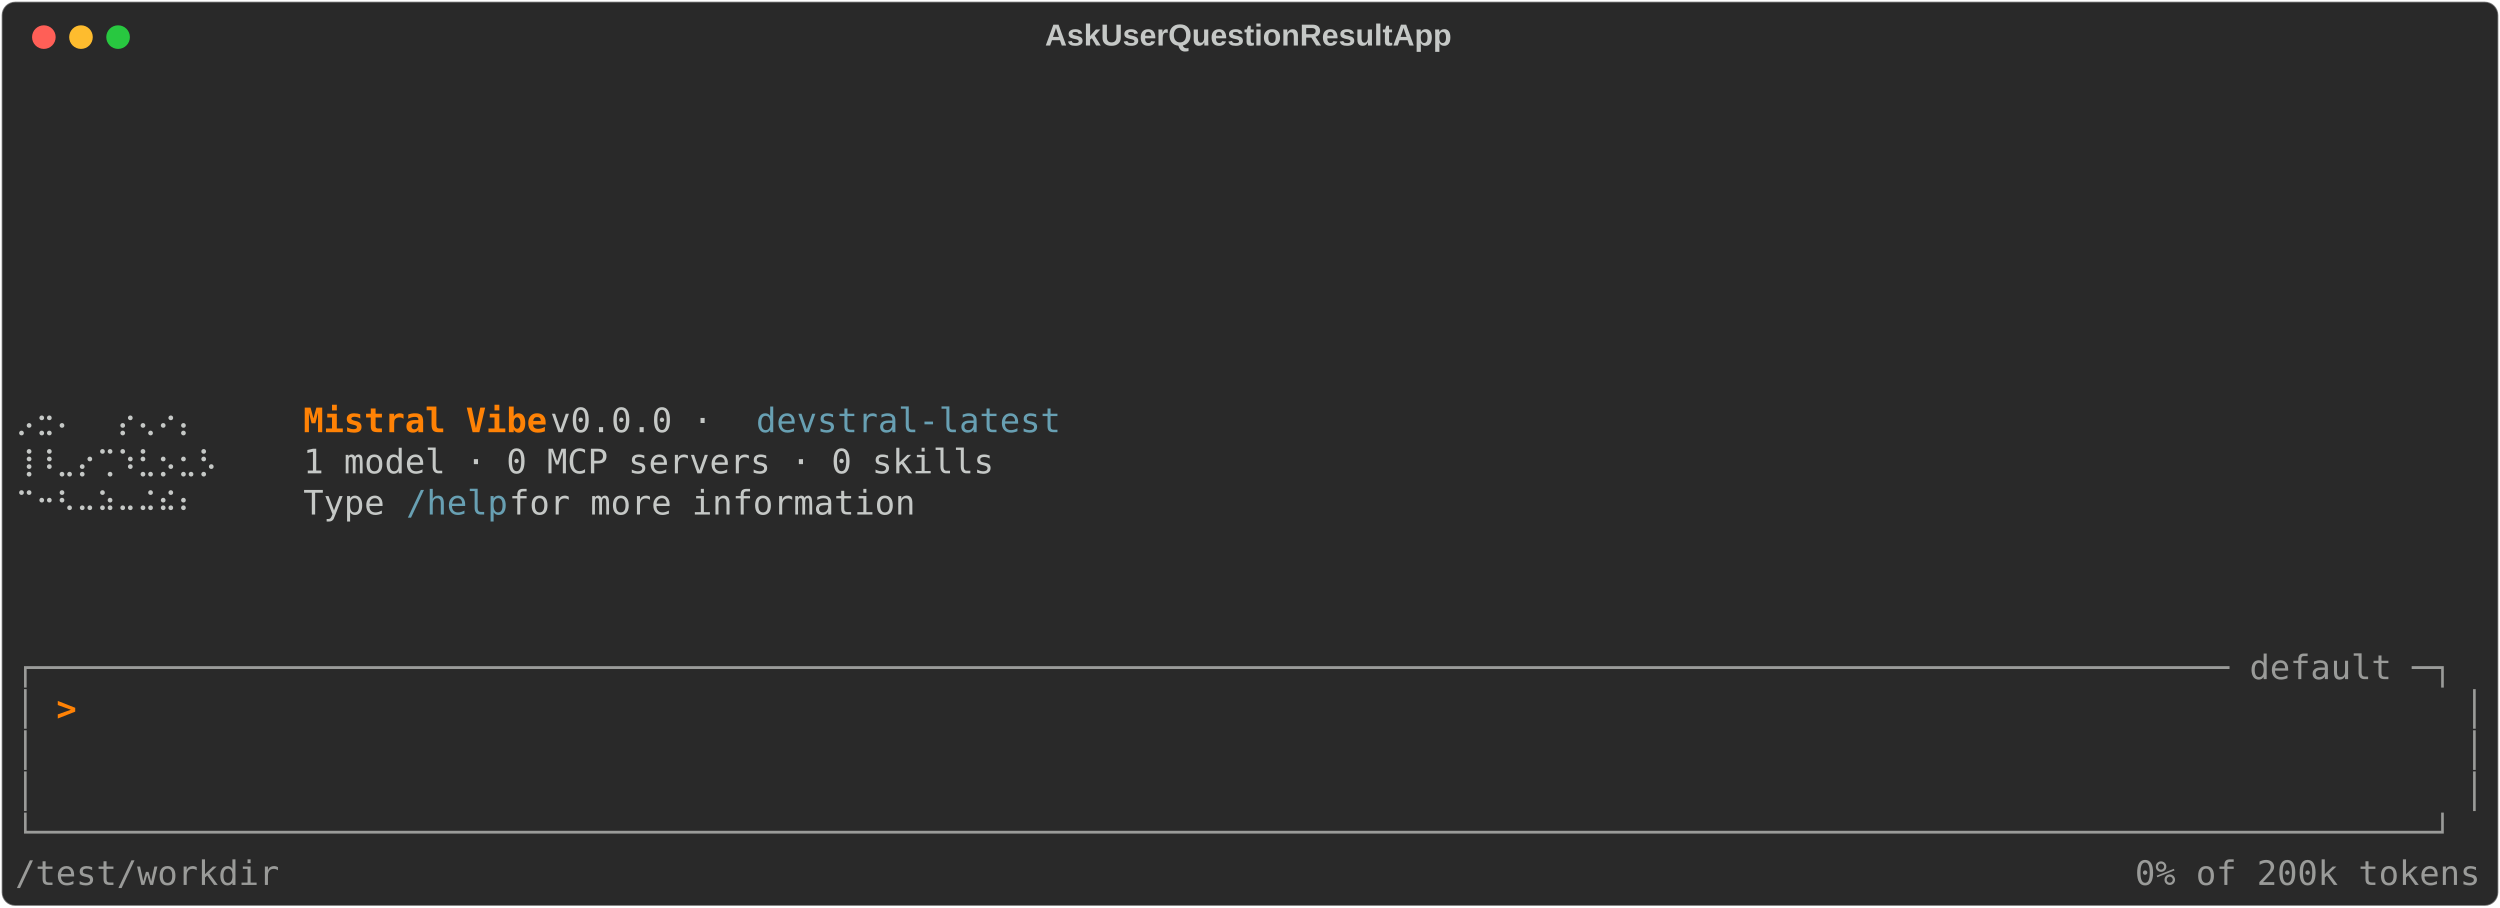
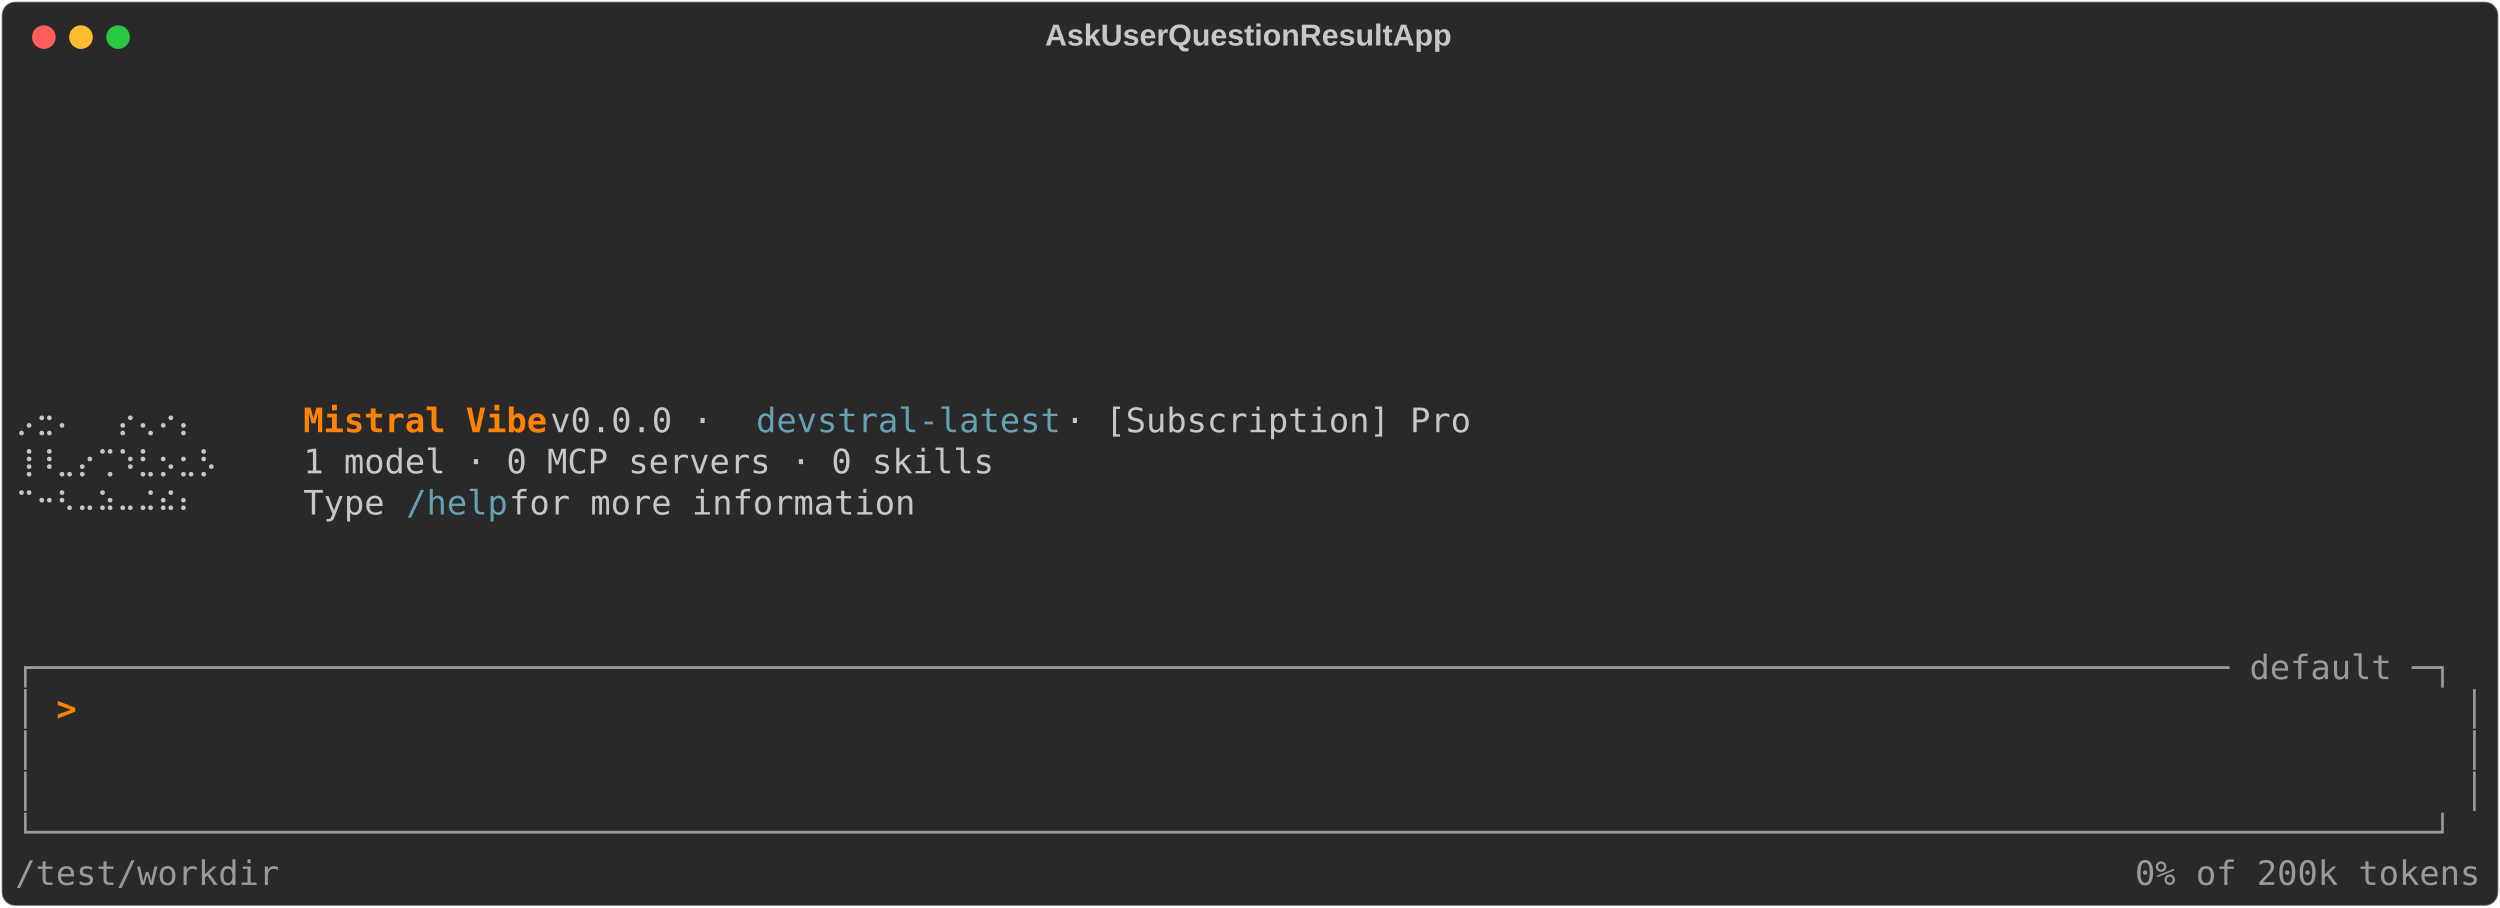
<svg xmlns="http://www.w3.org/2000/svg" class="rich-terminal" viewBox="0 0 1482 538.0">
  <style>

    @font-face {
        font-family: "Fira Code";
        src: local("FiraCode-Regular"),
                url("https://cdnjs.cloudflare.com/ajax/libs/firacode/6.2.0/woff2/FiraCode-Regular.woff2") format("woff2"),
                url("https://cdnjs.cloudflare.com/ajax/libs/firacode/6.2.0/woff/FiraCode-Regular.woff") format("woff");
        font-style: normal;
        font-weight: 400;
    }
    @font-face {
        font-family: "Fira Code";
        src: local("FiraCode-Bold"),
                url("https://cdnjs.cloudflare.com/ajax/libs/firacode/6.2.0/woff2/FiraCode-Bold.woff2") format("woff2"),
                url("https://cdnjs.cloudflare.com/ajax/libs/firacode/6.2.0/woff/FiraCode-Bold.woff") format("woff");
        font-style: bold;
        font-weight: 700;
    }

    .terminal-matrix {
        font-family: Fira Code, monospace;
        font-size: 20px;
        line-height: 24.4px;
        font-variant-east-asian: full-width;
    }

    .terminal-title {
        font-size: 18px;
        font-weight: bold;
        font-family: arial;
    }

    .terminal-r1 { fill: #c5c8c6 }
.terminal-r2 { fill: #ff8205;font-weight: bold }
.terminal-r3 { fill: #68a0b3 }
.terminal-r4 { fill: #9a9b99 }
    </style>
  <defs>
    <clipPath id="terminal-clip-terminal">
      <rect x="0" y="0" width="1463.0" height="487.0" />
    </clipPath>
    <clipPath id="terminal-line-0">
      <rect x="0" y="1.5" width="1464" height="24.65" />
    </clipPath>
    <clipPath id="terminal-line-1">
      <rect x="0" y="25.9" width="1464" height="24.65" />
    </clipPath>
    <clipPath id="terminal-line-2">
      <rect x="0" y="50.3" width="1464" height="24.65" />
    </clipPath>
    <clipPath id="terminal-line-3">
      <rect x="0" y="74.7" width="1464" height="24.65" />
    </clipPath>
    <clipPath id="terminal-line-4">
      <rect x="0" y="99.1" width="1464" height="24.65" />
    </clipPath>
    <clipPath id="terminal-line-5">
      <rect x="0" y="123.5" width="1464" height="24.65" />
    </clipPath>
    <clipPath id="terminal-line-6">
      <rect x="0" y="147.9" width="1464" height="24.65" />
    </clipPath>
    <clipPath id="terminal-line-7">
      <rect x="0" y="172.3" width="1464" height="24.65" />
    </clipPath>
    <clipPath id="terminal-line-8">
      <rect x="0" y="196.7" width="1464" height="24.65" />
    </clipPath>
    <clipPath id="terminal-line-9">
      <rect x="0" y="221.1" width="1464" height="24.65" />
    </clipPath>
    <clipPath id="terminal-line-10">
      <rect x="0" y="245.5" width="1464" height="24.65" />
    </clipPath>
    <clipPath id="terminal-line-11">
      <rect x="0" y="269.9" width="1464" height="24.65" />
    </clipPath>
    <clipPath id="terminal-line-12">
      <rect x="0" y="294.3" width="1464" height="24.65" />
    </clipPath>
    <clipPath id="terminal-line-13">
      <rect x="0" y="318.7" width="1464" height="24.65" />
    </clipPath>
    <clipPath id="terminal-line-14">
      <rect x="0" y="343.1" width="1464" height="24.65" />
    </clipPath>
    <clipPath id="terminal-line-15">
      <rect x="0" y="367.5" width="1464" height="24.65" />
    </clipPath>
    <clipPath id="terminal-line-16">
      <rect x="0" y="391.9" width="1464" height="24.65" />
    </clipPath>
    <clipPath id="terminal-line-17">
      <rect x="0" y="416.3" width="1464" height="24.65" />
    </clipPath>
    <clipPath id="terminal-line-18">
      <rect x="0" y="440.7" width="1464" height="24.65" />
    </clipPath>
  </defs>
  <rect fill="#292929" stroke="rgba(255,255,255,0.35)" stroke-width="1" x="1" y="1" width="1480" height="536" rx="8" />
  <text class="terminal-title" fill="#c5c8c6" text-anchor="middle" x="740" y="27">AskUserQuestionResultApp</text>
  <g transform="translate(26,22)">
    <circle cx="0" cy="0" r="7" fill="#ff5f57" />
    <circle cx="22" cy="0" r="7" fill="#febc2e" />
    <circle cx="44" cy="0" r="7" fill="#28c840" />
  </g>
  <g transform="translate(9, 41)" clip-path="url(#terminal-clip-terminal)">
    <g class="terminal-matrix">
      <text class="terminal-r1" x="1464" y="20" textLength="12.2" clip-path="url(#terminal-line-0)">
</text>
      <text class="terminal-r1" x="1464" y="44.4" textLength="12.2" clip-path="url(#terminal-line-1)">
</text>
      <text class="terminal-r1" x="1464" y="68.8" textLength="12.2" clip-path="url(#terminal-line-2)">
</text>
      <text class="terminal-r1" x="1464" y="93.2" textLength="12.2" clip-path="url(#terminal-line-3)">
</text>
      <text class="terminal-r1" x="1464" y="117.6" textLength="12.2" clip-path="url(#terminal-line-4)">
</text>
      <text class="terminal-r1" x="1464" y="142" textLength="12.2" clip-path="url(#terminal-line-5)">
</text>
      <text class="terminal-r1" x="1464" y="166.4" textLength="12.2" clip-path="url(#terminal-line-6)">
</text>
      <text class="terminal-r1" x="1464" y="190.8" textLength="12.2" clip-path="url(#terminal-line-7)">
</text>
      <text class="terminal-r1" x="0" y="215.2" textLength="134.2" clip-path="url(#terminal-line-8)">  ⡠⣒⠄  ⡔⢄⠔⡄</text>
      <text class="terminal-r2" x="170.8" y="215.2" textLength="146.4" clip-path="url(#terminal-line-8)">Mistral Vibe</text>
      <text class="terminal-r1" x="317.2" y="215.2" textLength="122" clip-path="url(#terminal-line-8)"> v0.0.0 · </text>
      <text class="terminal-r3" x="439.2" y="215.2" textLength="183" clip-path="url(#terminal-line-8)">devstral-latest</text>
+       <text class="terminal-r1" x="622.2" y="215.2" textLength="256.2" clip-path="url(#terminal-line-8)"> · [Subscription] Pro</text>
      <text class="terminal-r1" x="1464" y="215.2" textLength="12.2" clip-path="url(#terminal-line-8)">
</text>
      <text class="terminal-r1" x="0" y="239.6" textLength="134.2" clip-path="url(#terminal-line-9)"> ⢸⠸⣀⡔⢉⠱⣃⡢⣂⡣</text>
      <text class="terminal-r1" x="170.8" y="239.6" textLength="414.8" clip-path="url(#terminal-line-9)">1 model · 0 MCP servers · 0 skills</text>
      <text class="terminal-r1" x="1464" y="239.6" textLength="12.2" clip-path="url(#terminal-line-9)">
</text>
      <text class="terminal-r1" x="0" y="264" textLength="134.2" clip-path="url(#terminal-line-10)">  ⠉⠒⠣⠤⠵⠤⠬⠮⠆</text>
      <text class="terminal-r1" x="170.8" y="264" textLength="61" clip-path="url(#terminal-line-10)">Type </text>
      <text class="terminal-r3" x="231.8" y="264" textLength="61" clip-path="url(#terminal-line-10)">/help</text>
      <text class="terminal-r1" x="292.8" y="264" textLength="256.2" clip-path="url(#terminal-line-10)"> for more information</text>
      <text class="terminal-r1" x="1464" y="264" textLength="12.2" clip-path="url(#terminal-line-10)">
</text>
      <text class="terminal-r1" x="1464" y="288.4" textLength="12.2" clip-path="url(#terminal-line-11)">
</text>
      <text class="terminal-r1" x="1464" y="312.8" textLength="12.2" clip-path="url(#terminal-line-12)">
</text>
      <text class="terminal-r1" x="1464" y="337.2" textLength="12.2" clip-path="url(#terminal-line-13)">
</text>
      <text class="terminal-r4" x="0" y="361.6" textLength="1464" clip-path="url(#terminal-line-14)">┌──────────────────────────────────────────────────────────────────────────────────────────────────────────── default ─┐</text>
      <text class="terminal-r1" x="1464" y="361.6" textLength="12.2" clip-path="url(#terminal-line-14)">
</text>
      <text class="terminal-r4" x="0" y="386" textLength="12.2" clip-path="url(#terminal-line-15)">│</text>
      <text class="terminal-r2" x="24.4" y="386" textLength="12.2" clip-path="url(#terminal-line-15)">&gt;</text>
      <text class="terminal-r4" x="1451.8" y="386" textLength="12.2" clip-path="url(#terminal-line-15)">│</text>
      <text class="terminal-r1" x="1464" y="386" textLength="12.2" clip-path="url(#terminal-line-15)">
</text>
      <text class="terminal-r4" x="0" y="410.4" textLength="12.2" clip-path="url(#terminal-line-16)">│</text>
      <text class="terminal-r4" x="1451.8" y="410.4" textLength="12.2" clip-path="url(#terminal-line-16)">│</text>
      <text class="terminal-r1" x="1464" y="410.4" textLength="12.2" clip-path="url(#terminal-line-16)">
</text>
      <text class="terminal-r4" x="0" y="434.8" textLength="12.2" clip-path="url(#terminal-line-17)">│</text>
      <text class="terminal-r4" x="1451.8" y="434.8" textLength="12.2" clip-path="url(#terminal-line-17)">│</text>
      <text class="terminal-r1" x="1464" y="434.8" textLength="12.2" clip-path="url(#terminal-line-17)">
</text>
      <text class="terminal-r4" x="0" y="459.2" textLength="1464" clip-path="url(#terminal-line-18)">└──────────────────────────────────────────────────────────────────────────────────────────────────────────────────────┘</text>
      <text class="terminal-r1" x="1464" y="459.2" textLength="12.2" clip-path="url(#terminal-line-18)">
</text>
      <text class="terminal-r4" x="0" y="483.6" textLength="158.6" clip-path="url(#terminal-line-19)">/test/workdir</text>
      <text class="terminal-r4" x="1256.6" y="483.6" textLength="207.4" clip-path="url(#terminal-line-19)">0% of 200k tokens</text>
    </g>
  </g>
</svg>
